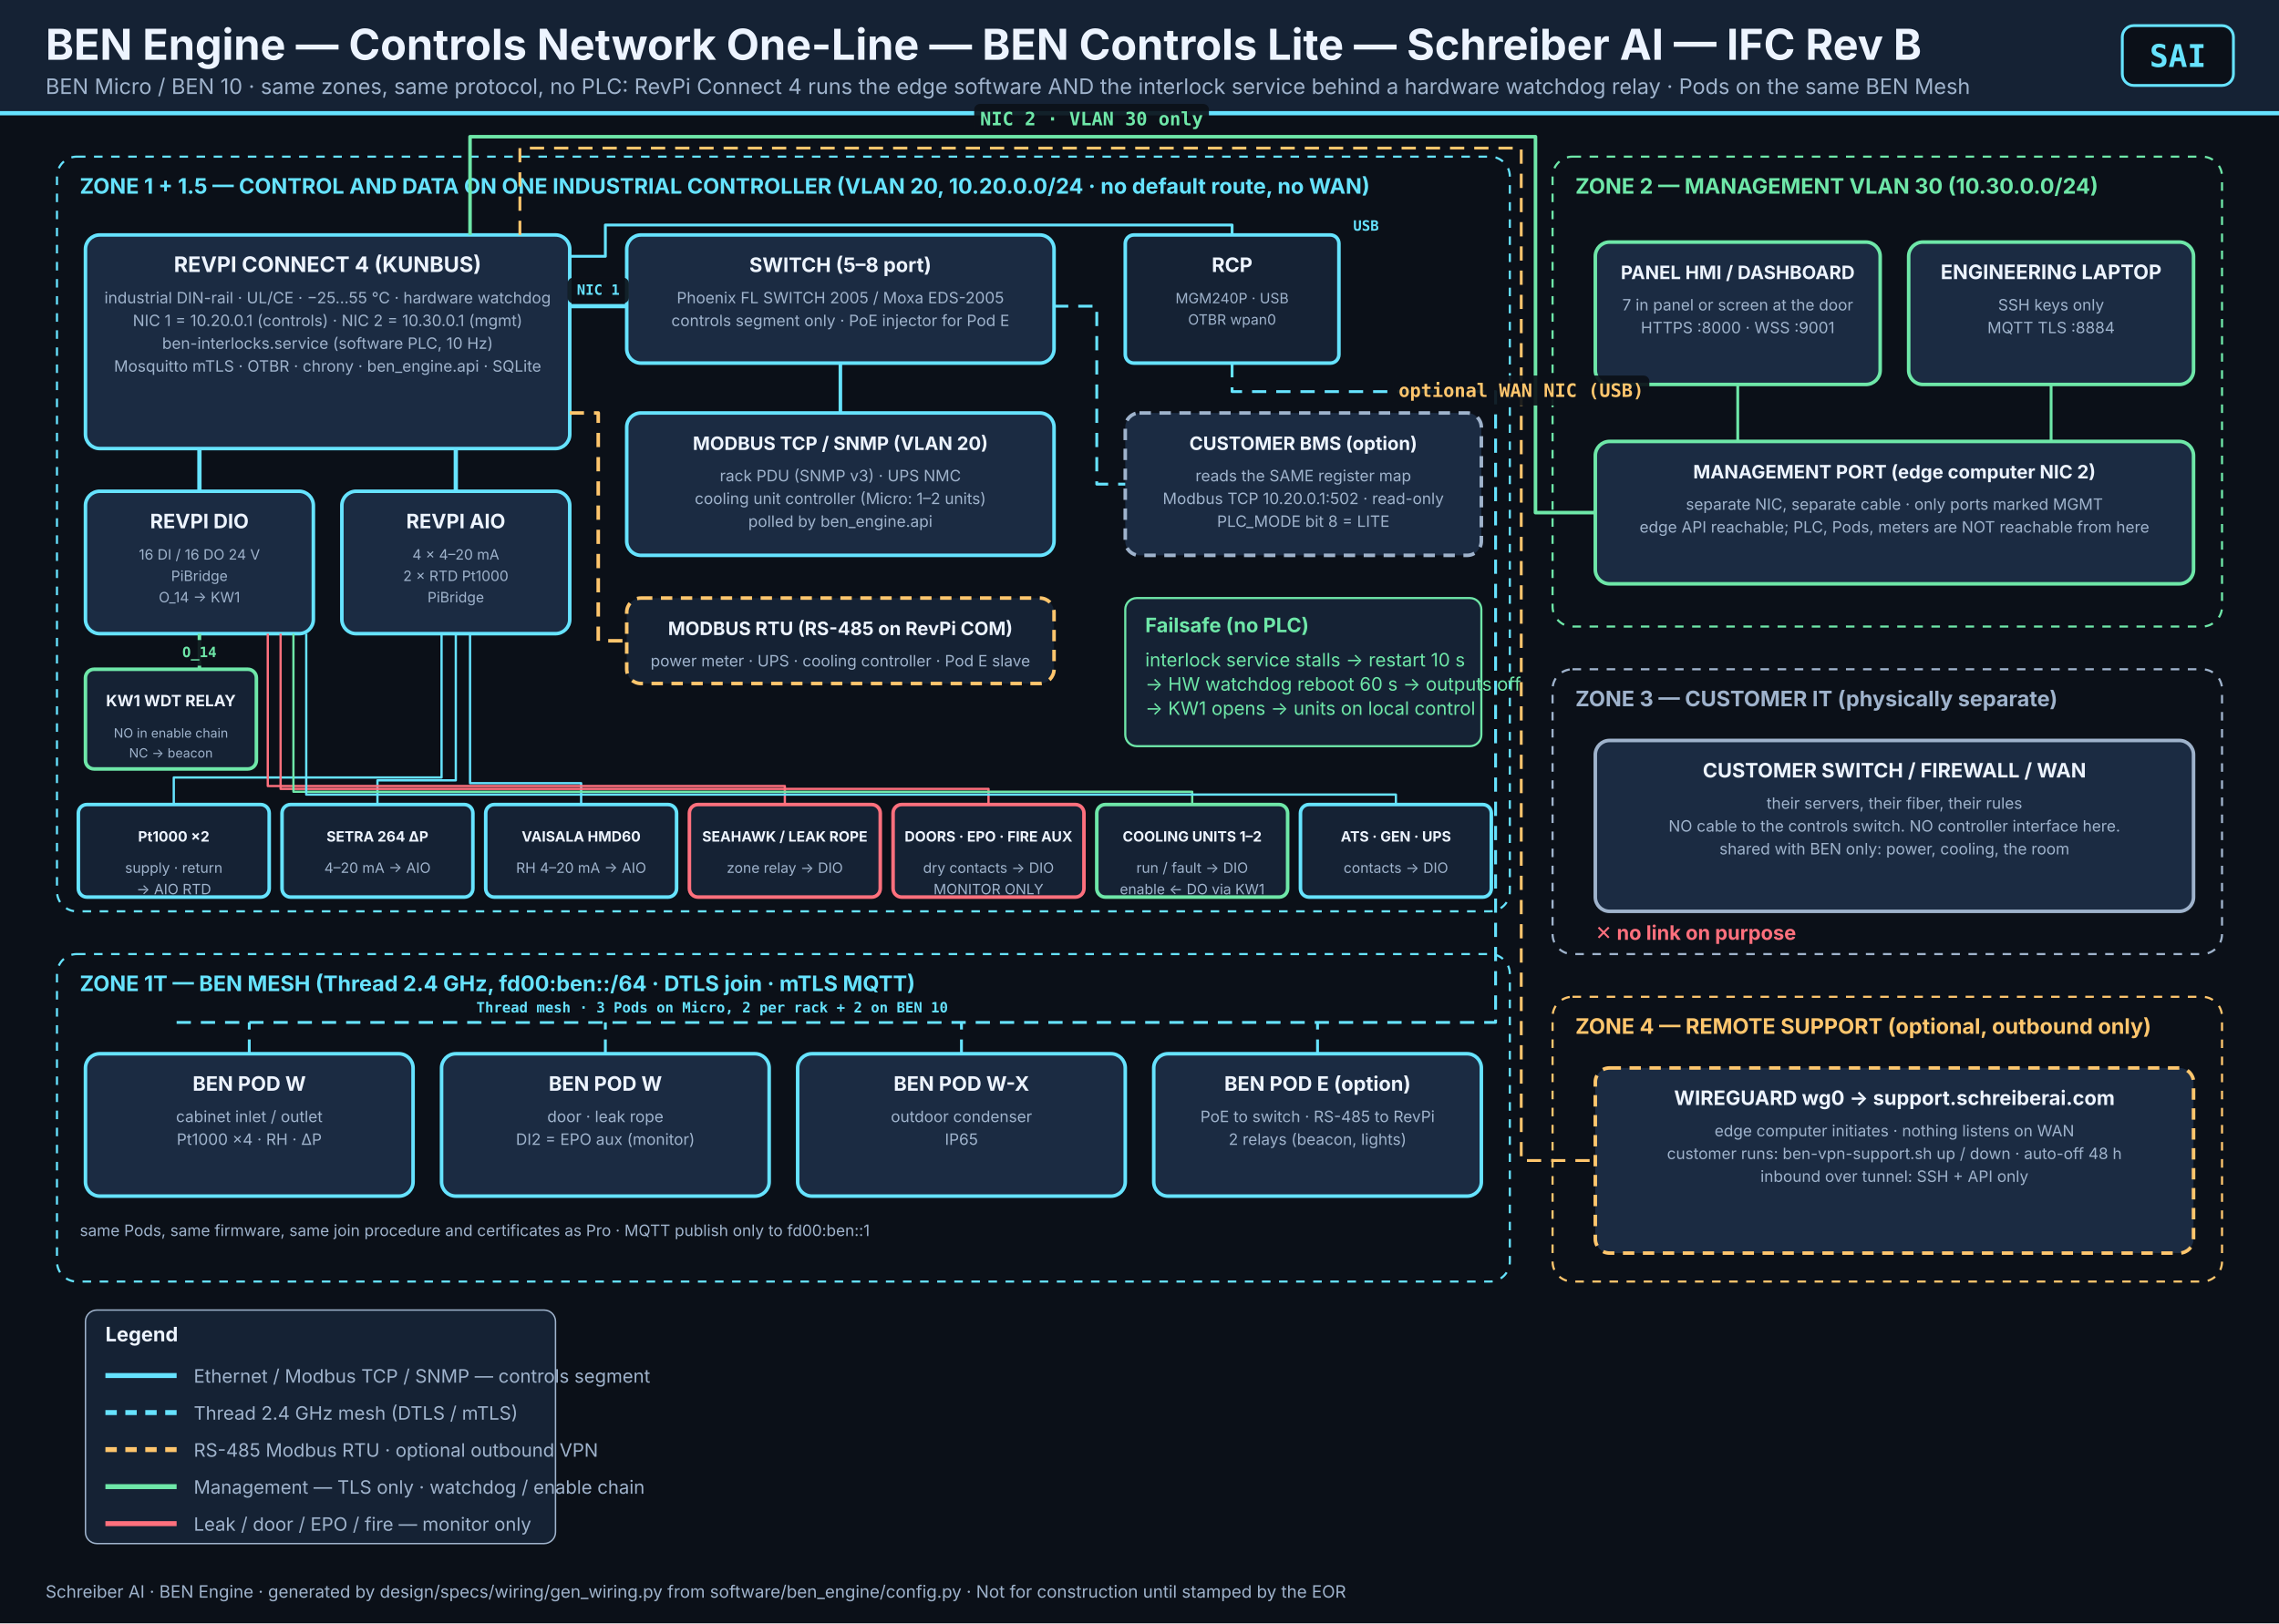
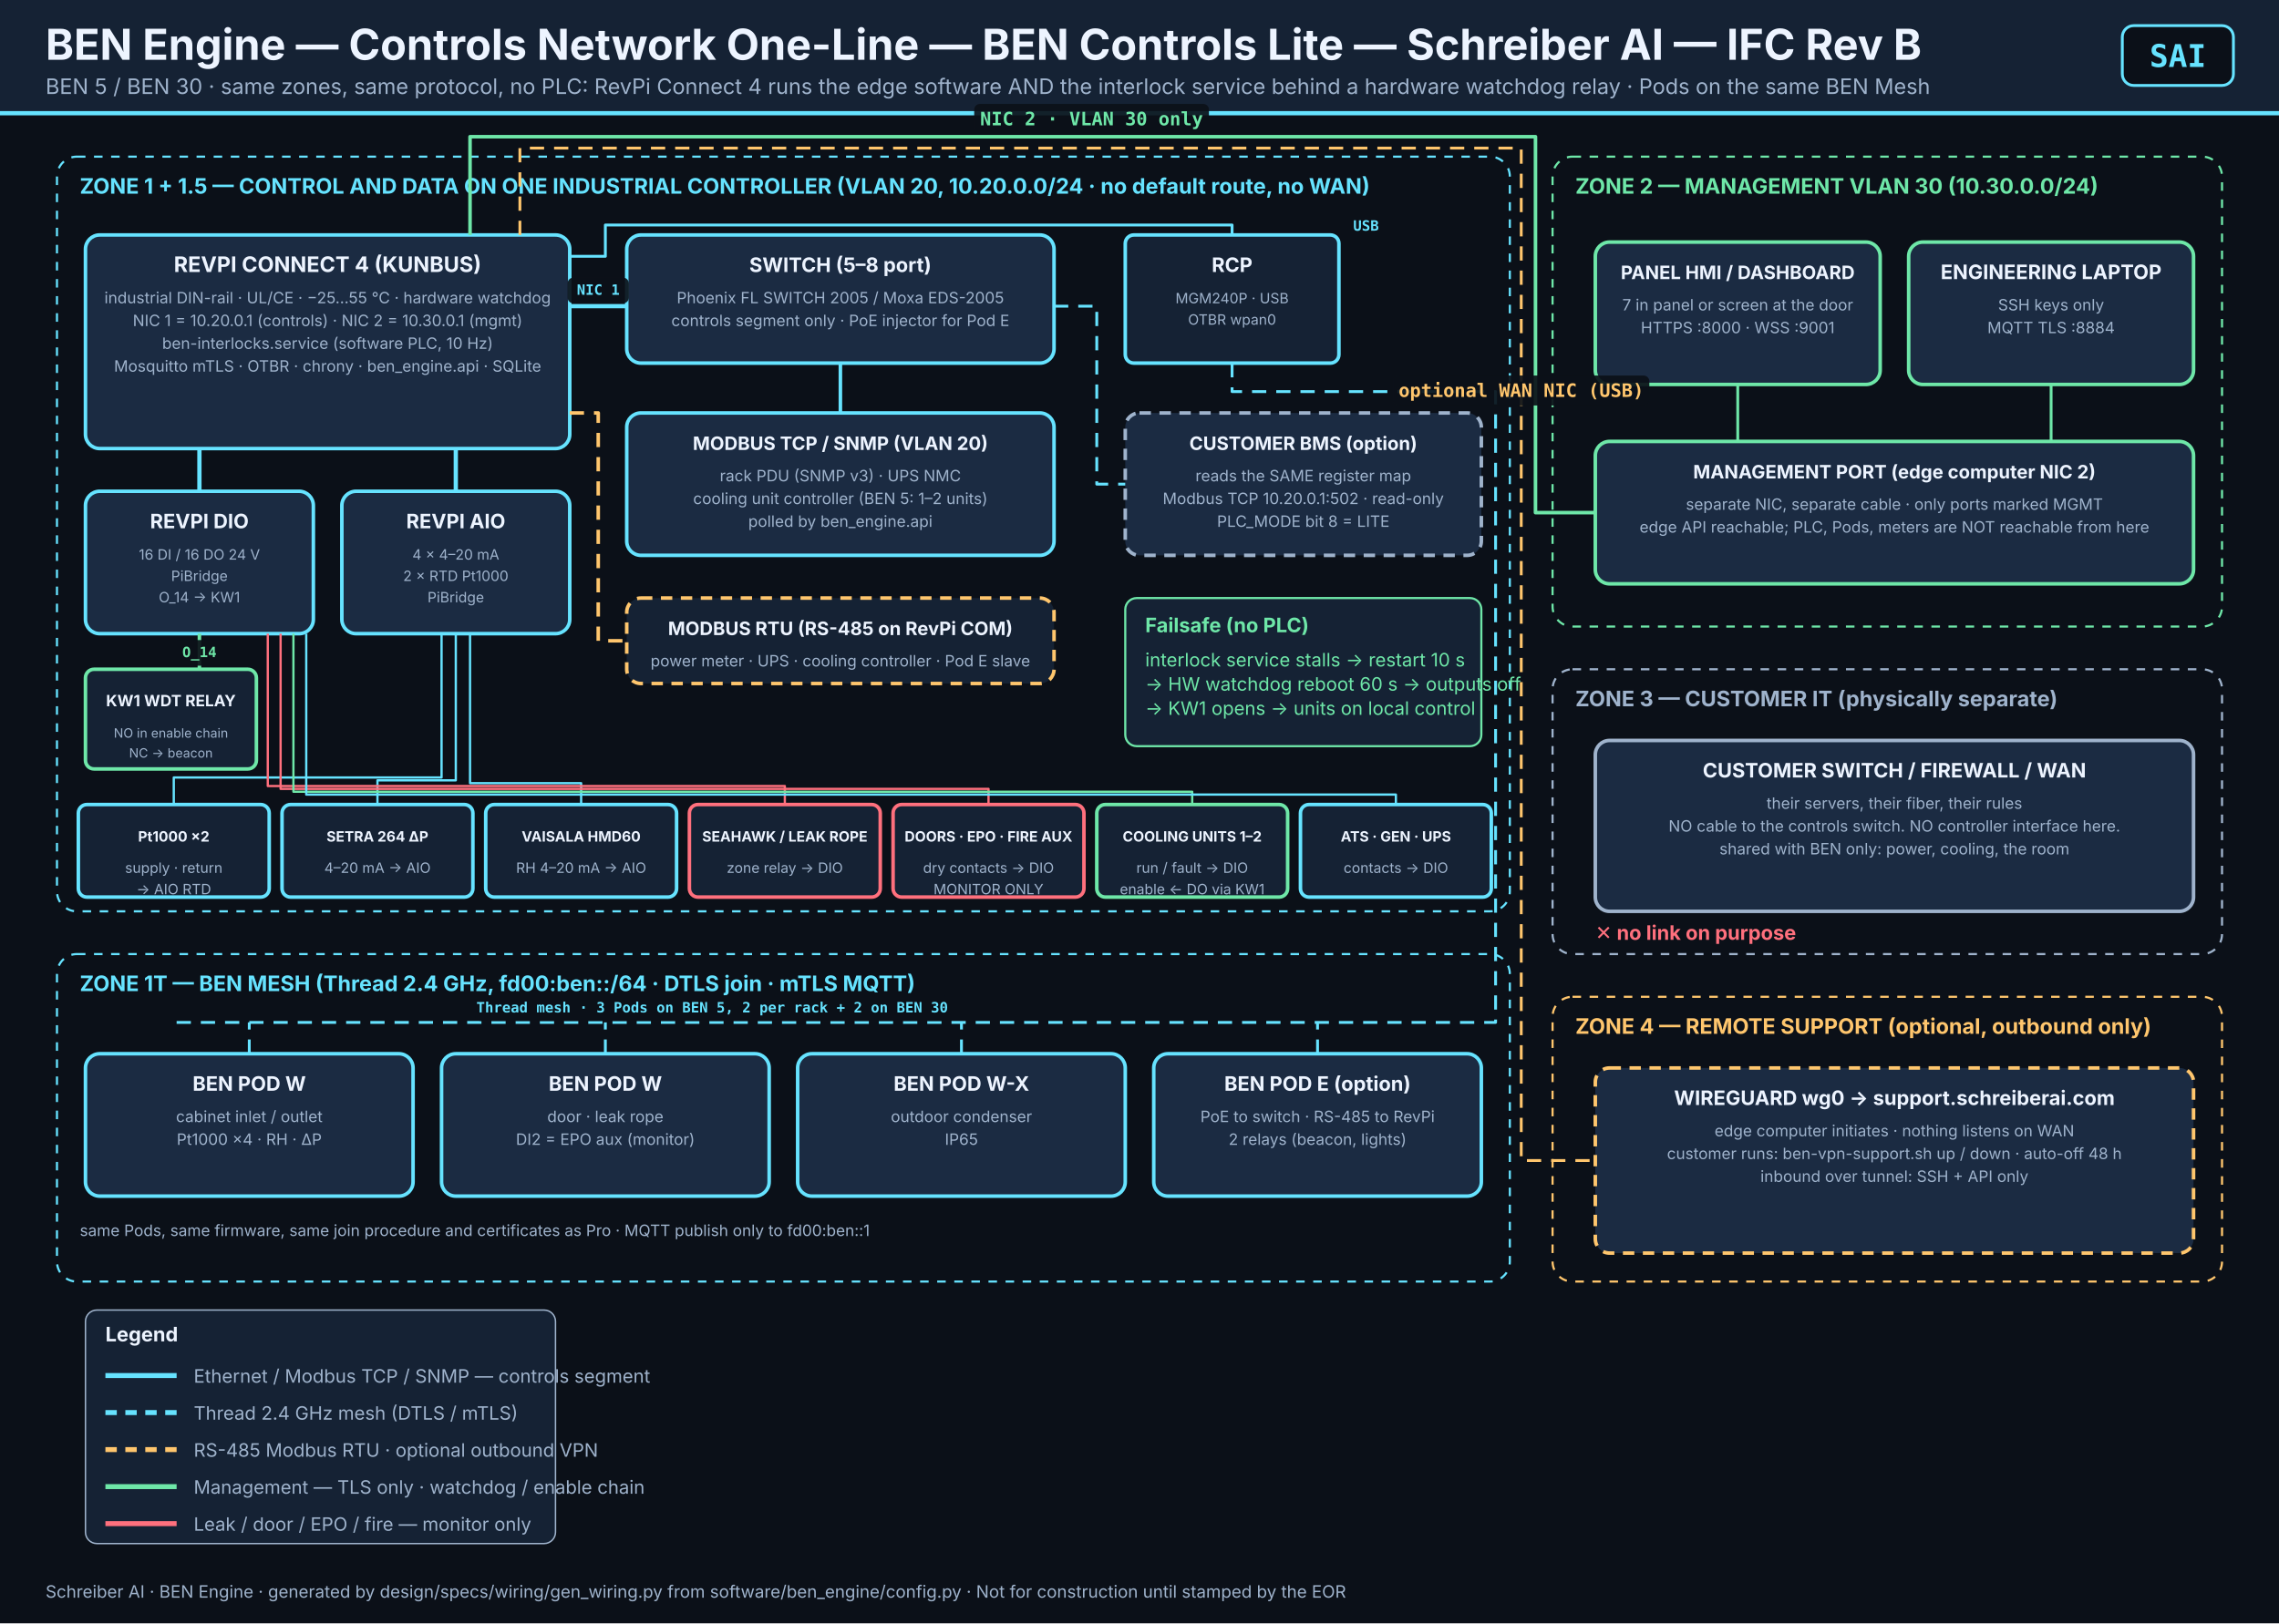
<svg xmlns="http://www.w3.org/2000/svg" viewBox="0 0 1600 1140" width="1600" height="1140" role="img" aria-label="01b_controls_network_one_line_lite.svg">
  <defs>
    <marker id="arr-66E3FF" viewBox="0 0 10 10" refX="9" refY="5" markerWidth="7" markerHeight="7" orient="auto-start-reverse">
      <path d="M0,0 L10,5 L0,10 z" fill="#66E3FF" />
    </marker>
    <marker id="arr-FFC66D" viewBox="0 0 10 10" refX="9" refY="5" markerWidth="7" markerHeight="7" orient="auto-start-reverse">
      <path d="M0,0 L10,5 L0,10 z" fill="#FFC66D" />
    </marker>
    <marker id="arr-FF707D" viewBox="0 0 10 10" refX="9" refY="5" markerWidth="7" markerHeight="7" orient="auto-start-reverse">
      <path d="M0,0 L10,5 L0,10 z" fill="#FF707D" />
    </marker>
    <marker id="arr-6EE7A8" viewBox="0 0 10 10" refX="9" refY="5" markerWidth="7" markerHeight="7" orient="auto-start-reverse">
      <path d="M0,0 L10,5 L0,10 z" fill="#6EE7A8" />
    </marker>
    <marker id="arr-9FB3CC" viewBox="0 0 10 10" refX="9" refY="5" markerWidth="7" markerHeight="7" orient="auto-start-reverse">
      <path d="M0,0 L10,5 L0,10 z" fill="#9FB3CC" />
    </marker>
  </defs>
  <rect width="1600" height="1140" fill="#0B1018" />
  <rect x="0" y="0" width="1600" height="78" fill="#152234" />
  <rect x="0" y="78" width="1600" height="3" fill="#66E3FF" />
  <text x="32" y="42" font-family="'Inter','Segoe UI',system-ui,sans-serif" font-size="30" font-weight="700" fill="#EDF4FF" text-anchor="start">BEN Engine — Controls Network One-Line — BEN Controls Lite — Schreiber AI — IFC Rev B</text>
-   <text x="32" y="66" font-family="'Inter','Segoe UI',system-ui,sans-serif" font-size="15" font-weight="400" fill="#9FB3CC" text-anchor="start">BEN Micro / BEN 10 · same zones, same protocol, no PLC: RevPi Connect 4 runs the edge software AND the interlock service behind a hardware watchdog relay · Pods on the same BEN Mesh</text>
+   <text x="32" y="66" font-family="'Inter','Segoe UI',system-ui,sans-serif" font-size="15" font-weight="400" fill="#9FB3CC" text-anchor="start">BEN 5 / BEN 30 · same zones, same protocol, no PLC: RevPi Connect 4 runs the edge software AND the interlock service behind a hardware watchdog relay · Pods on the same BEN Mesh</text>
  <rect x="1490" y="18" width="78" height="42" rx="8" fill="#0B1018" stroke="#66E3FF" stroke-width="2" />
  <text x="1529" y="47" font-family="'JetBrains Mono',Consolas,monospace" font-size="22" font-weight="800" fill="#66E3FF" text-anchor="middle">SAI</text>
  <rect x="40" y="110" width="1020" height="530" rx="14" fill="none" stroke="#66E3FF" stroke-width="1.5" stroke-dasharray="6 6" />
  <text x="56" y="136" font-family="'Inter','Segoe UI',system-ui,sans-serif" font-size="15" font-weight="700" fill="#66E3FF" text-anchor="start">ZONE 1 + 1.5 — CONTROL AND DATA ON ONE INDUSTRIAL CONTROLLER  (VLAN 20, 10.20.0.0/24 · no default route, no WAN)</text>
  <rect x="40" y="670" width="1020" height="230" rx="14" fill="none" stroke="#66E3FF" stroke-width="1.5" stroke-dasharray="6 6" />
  <text x="56" y="696" font-family="'Inter','Segoe UI',system-ui,sans-serif" font-size="15" font-weight="700" fill="#66E3FF" text-anchor="start">ZONE 1T — BEN MESH  (Thread 2.4 GHz, fd00:ben::/64 · DTLS join · mTLS MQTT)</text>
  <rect x="60" y="165" width="340" height="150" rx="10" fill="#1B2B42" stroke="#66E3FF" stroke-width="2.5" />
  <text x="230.0" y="191" font-family="'Inter','Segoe UI',system-ui,sans-serif" font-size="15" font-weight="700" fill="#EDF4FF" text-anchor="middle">REVPI CONNECT 4 (KUNBUS)</text>
  <text x="230.0" y="213" font-family="'Inter','Segoe UI',system-ui,sans-serif" font-size="11" font-weight="400" fill="#9FB3CC" text-anchor="middle">industrial DIN-rail · UL/CE · −25…55 °C · hardware watchdog</text>
  <text x="230.0" y="229" font-family="'Inter','Segoe UI',system-ui,sans-serif" font-size="11" font-weight="400" fill="#9FB3CC" text-anchor="middle">NIC 1 = 10.20.0.1 (controls) · NIC 2 = 10.30.0.1 (mgmt)</text>
  <text x="230.0" y="245" font-family="'Inter','Segoe UI',system-ui,sans-serif" font-size="11" font-weight="400" fill="#9FB3CC" text-anchor="middle">ben-interlocks.service (software PLC, 10 Hz)</text>
  <text x="230.0" y="261" font-family="'Inter','Segoe UI',system-ui,sans-serif" font-size="11" font-weight="400" fill="#9FB3CC" text-anchor="middle">Mosquitto mTLS · OTBR · chrony · ben_engine.api · SQLite</text>
  <rect x="60" y="345" width="160" height="100" rx="10" fill="#1B2B42" stroke="#66E3FF" stroke-width="2.5" />
  <text x="140.0" y="371" font-family="'Inter','Segoe UI',system-ui,sans-serif" font-size="14" font-weight="700" fill="#EDF4FF" text-anchor="middle">REVPI DIO</text>
  <text x="140.0" y="393" font-family="'Inter','Segoe UI',system-ui,sans-serif" font-size="10" font-weight="400" fill="#9FB3CC" text-anchor="middle">16 DI / 16 DO 24 V</text>
  <text x="140.0" y="408" font-family="'Inter','Segoe UI',system-ui,sans-serif" font-size="10" font-weight="400" fill="#9FB3CC" text-anchor="middle">PiBridge</text>
  <text x="140.0" y="423" font-family="'Inter','Segoe UI',system-ui,sans-serif" font-size="10" font-weight="400" fill="#9FB3CC" text-anchor="middle">O_14 → KW1</text>
  <rect x="240" y="345" width="160" height="100" rx="10" fill="#1B2B42" stroke="#66E3FF" stroke-width="2.5" />
  <text x="320.0" y="371" font-family="'Inter','Segoe UI',system-ui,sans-serif" font-size="14" font-weight="700" fill="#EDF4FF" text-anchor="middle">REVPI AIO</text>
  <text x="320.0" y="393" font-family="'Inter','Segoe UI',system-ui,sans-serif" font-size="10" font-weight="400" fill="#9FB3CC" text-anchor="middle">4 × 4–20 mA</text>
  <text x="320.0" y="408" font-family="'Inter','Segoe UI',system-ui,sans-serif" font-size="10" font-weight="400" fill="#9FB3CC" text-anchor="middle">2 × RTD Pt1000</text>
  <text x="320.0" y="423" font-family="'Inter','Segoe UI',system-ui,sans-serif" font-size="10" font-weight="400" fill="#9FB3CC" text-anchor="middle">PiBridge</text>
  <path d="M140,315 L140,345" fill="none" stroke="#66E3FF" stroke-width="3" stroke-linejoin="round" />
  <path d="M320,315 L320,345" fill="none" stroke="#66E3FF" stroke-width="3" stroke-linejoin="round" />
  <rect x="60" y="470" width="120" height="70" rx="6" fill="#152234" stroke="#6EE7A8" stroke-width="2.5" />
  <text x="120.0" y="496" font-family="'Inter','Segoe UI',system-ui,sans-serif" font-size="11" font-weight="700" fill="#EDF4FF" text-anchor="middle">KW1 WDT RELAY</text>
  <text x="120.0" y="518" font-family="'Inter','Segoe UI',system-ui,sans-serif" font-size="9" font-weight="400" fill="#9FB3CC" text-anchor="middle">NO in enable chain</text>
  <text x="120.0" y="532" font-family="'Inter','Segoe UI',system-ui,sans-serif" font-size="9" font-weight="400" fill="#9FB3CC" text-anchor="middle">NC → beacon</text>
  <path d="M140,445 L140,470" fill="none" stroke="#6EE7A8" stroke-width="2.5" stroke-linejoin="round" />
  <rect x="121.4" y="449.5" width="37.2" height="18" rx="4" fill="#0B1018" opacity="0.92" />
  <text x="140.0" y="461.5" font-family="'JetBrains Mono',Consolas,monospace" font-size="10" font-weight="600" fill="#6EE7A8" text-anchor="middle">O_14</text>
  <rect x="440" y="165" width="300" height="90" rx="10" fill="#1B2B42" stroke="#66E3FF" stroke-width="2.5" />
  <text x="590.0" y="191" font-family="'Inter','Segoe UI',system-ui,sans-serif" font-size="14" font-weight="700" fill="#EDF4FF" text-anchor="middle">SWITCH (5–8 port)</text>
  <text x="590.0" y="213" font-family="'Inter','Segoe UI',system-ui,sans-serif" font-size="11" font-weight="400" fill="#9FB3CC" text-anchor="middle">Phoenix FL SWITCH 2005 / Moxa EDS-2005</text>
  <text x="590.0" y="229" font-family="'Inter','Segoe UI',system-ui,sans-serif" font-size="11" font-weight="400" fill="#9FB3CC" text-anchor="middle">controls segment only · PoE injector for Pod E</text>
  <path d="M400,215 L440,215" fill="none" stroke="#66E3FF" stroke-width="3" stroke-linejoin="round" />
  <rect x="398.5" y="195.0" width="43.0" height="18" rx="4" fill="#0B1018" opacity="0.92" />
  <text x="420.0" y="207.0" font-family="'JetBrains Mono',Consolas,monospace" font-size="10" font-weight="600" fill="#66E3FF" text-anchor="middle">NIC 1</text>
  <rect x="790" y="165" width="150" height="90" rx="6" fill="#152234" stroke="#66E3FF" stroke-width="2.5" />
  <text x="865.0" y="191" font-family="'Inter','Segoe UI',system-ui,sans-serif" font-size="14" font-weight="700" fill="#EDF4FF" text-anchor="middle">RCP</text>
  <text x="865.0" y="213" font-family="'Inter','Segoe UI',system-ui,sans-serif" font-size="10" font-weight="400" fill="#9FB3CC" text-anchor="middle">MGM240P · USB</text>
  <text x="865.0" y="228" font-family="'Inter','Segoe UI',system-ui,sans-serif" font-size="10" font-weight="400" fill="#9FB3CC" text-anchor="middle">OTBR wpan0</text>
  <path d="M400,180 L425,180 L425,158 L865,158 L865,165" fill="none" stroke="#66E3FF" stroke-width="2" stroke-linejoin="round" />
  <text x="950" y="162" font-family="'JetBrains Mono',Consolas,monospace" font-size="10" font-weight="600" fill="#66E3FF" text-anchor="start">USB</text>
  <rect x="440" y="290" width="300" height="100" rx="10" fill="#1B2B42" stroke="#66E3FF" stroke-width="2.5" />
  <text x="590.0" y="316" font-family="'Inter','Segoe UI',system-ui,sans-serif" font-size="13" font-weight="700" fill="#EDF4FF" text-anchor="middle">MODBUS TCP / SNMP (VLAN 20)</text>
  <text x="590.0" y="338" font-family="'Inter','Segoe UI',system-ui,sans-serif" font-size="11" font-weight="400" fill="#9FB3CC" text-anchor="middle">rack PDU (SNMP v3) · UPS NMC</text>
-   <text x="590.0" y="354" font-family="'Inter','Segoe UI',system-ui,sans-serif" font-size="11" font-weight="400" fill="#9FB3CC" text-anchor="middle">cooling unit controller (Micro: 1–2 units)</text>
+   <text x="590.0" y="354" font-family="'Inter','Segoe UI',system-ui,sans-serif" font-size="11" font-weight="400" fill="#9FB3CC" text-anchor="middle">cooling unit controller (BEN 5: 1–2 units)</text>
  <text x="590.0" y="370" font-family="'Inter','Segoe UI',system-ui,sans-serif" font-size="11" font-weight="400" fill="#9FB3CC" text-anchor="middle">polled by ben_engine.api</text>
  <path d="M590,255 L590,290" fill="none" stroke="#66E3FF" stroke-width="2.5" stroke-linejoin="round" />
  <rect x="440" y="420" width="300" height="60" rx="10" fill="#152234" stroke="#FFC66D" stroke-width="2.5" stroke-dasharray="8 6" />
  <text x="590.0" y="446" font-family="'Inter','Segoe UI',system-ui,sans-serif" font-size="13" font-weight="700" fill="#EDF4FF" text-anchor="middle">MODBUS RTU (RS-485 on RevPi COM)</text>
  <text x="590.0" y="468" font-family="'Inter','Segoe UI',system-ui,sans-serif" font-size="11" font-weight="400" fill="#9FB3CC" text-anchor="middle">power meter · UPS · cooling controller · Pod E slave</text>
  <path d="M400,290 L420,290 L420,450 L440,450" fill="none" stroke="#FFC66D" stroke-width="2.5" stroke-linejoin="round" stroke-dasharray="10 7" />
  <rect x="790" y="290" width="250" height="100" rx="10" fill="#1B2B42" stroke="#9FB3CC" stroke-width="2.5" stroke-dasharray="8 6" />
  <text x="915.0" y="316" font-family="'Inter','Segoe UI',system-ui,sans-serif" font-size="13" font-weight="700" fill="#EDF4FF" text-anchor="middle">CUSTOMER BMS (option)</text>
  <text x="915.0" y="338" font-family="'Inter','Segoe UI',system-ui,sans-serif" font-size="11" font-weight="400" fill="#9FB3CC" text-anchor="middle">reads the SAME register map</text>
  <text x="915.0" y="354" font-family="'Inter','Segoe UI',system-ui,sans-serif" font-size="11" font-weight="400" fill="#9FB3CC" text-anchor="middle">Modbus TCP 10.20.0.1:502 · read-only</text>
  <text x="915.0" y="370" font-family="'Inter','Segoe UI',system-ui,sans-serif" font-size="11" font-weight="400" fill="#9FB3CC" text-anchor="middle">PLC_MODE bit 8 = LITE</text>
  <path d="M740,215 L770,215 L770,340 L790,340" fill="none" stroke="#66E3FF" stroke-width="2" stroke-linejoin="round" stroke-dasharray="10 7" />
  <rect x="55" y="565" width="134" height="65" rx="6" fill="#152234" stroke="#66E3FF" stroke-width="2.5" />
  <text x="122.0" y="591" font-family="'Inter','Segoe UI',system-ui,sans-serif" font-size="10" font-weight="700" fill="#EDF4FF" text-anchor="middle">Pt1000 ×2</text>
  <text x="122.0" y="613" font-family="'Inter','Segoe UI',system-ui,sans-serif" font-size="10" font-weight="400" fill="#9FB3CC" text-anchor="middle">supply · return</text>
  <text x="122.0" y="628" font-family="'Inter','Segoe UI',system-ui,sans-serif" font-size="10" font-weight="400" fill="#9FB3CC" text-anchor="middle">→ AIO RTD</text>
  <path d="M122,565 L122,546 L310,546 L310,445" fill="none" stroke="#66E3FF" stroke-width="1.6" stroke-linejoin="round" />
  <rect x="198" y="565" width="134" height="65" rx="6" fill="#152234" stroke="#66E3FF" stroke-width="2.5" />
  <text x="265.0" y="591" font-family="'Inter','Segoe UI',system-ui,sans-serif" font-size="10" font-weight="700" fill="#EDF4FF" text-anchor="middle">SETRA 264 ΔP</text>
  <text x="265.0" y="613" font-family="'Inter','Segoe UI',system-ui,sans-serif" font-size="10" font-weight="400" fill="#9FB3CC" text-anchor="middle">4–20 mA → AIO</text>
  <path d="M265,565 L265,548 L320,548 L320,445" fill="none" stroke="#66E3FF" stroke-width="1.6" stroke-linejoin="round" />
  <rect x="341" y="565" width="134" height="65" rx="6" fill="#152234" stroke="#66E3FF" stroke-width="2.5" />
  <text x="408.0" y="591" font-family="'Inter','Segoe UI',system-ui,sans-serif" font-size="10" font-weight="700" fill="#EDF4FF" text-anchor="middle">VAISALA HMD60</text>
  <text x="408.0" y="613" font-family="'Inter','Segoe UI',system-ui,sans-serif" font-size="10" font-weight="400" fill="#9FB3CC" text-anchor="middle">RH 4–20 mA → AIO</text>
  <path d="M408,565 L408,550 L330,550 L330,445" fill="none" stroke="#66E3FF" stroke-width="1.6" stroke-linejoin="round" />
  <rect x="484" y="565" width="134" height="65" rx="6" fill="#152234" stroke="#FF707D" stroke-width="2.5" />
  <text x="551.0" y="591" font-family="'Inter','Segoe UI',system-ui,sans-serif" font-size="10" font-weight="700" fill="#EDF4FF" text-anchor="middle">SEAHAWK / LEAK ROPE</text>
  <text x="551.0" y="613" font-family="'Inter','Segoe UI',system-ui,sans-serif" font-size="10" font-weight="400" fill="#9FB3CC" text-anchor="middle">zone relay → DIO</text>
  <path d="M551,565 L551,552 L188,552 L188,445" fill="none" stroke="#FF707D" stroke-width="1.6" stroke-linejoin="round" />
  <rect x="627" y="565" width="134" height="65" rx="6" fill="#152234" stroke="#FF707D" stroke-width="2.5" />
  <text x="694.0" y="591" font-family="'Inter','Segoe UI',system-ui,sans-serif" font-size="10" font-weight="700" fill="#EDF4FF" text-anchor="middle">DOORS · EPO · FIRE AUX</text>
  <text x="694.0" y="613" font-family="'Inter','Segoe UI',system-ui,sans-serif" font-size="10" font-weight="400" fill="#9FB3CC" text-anchor="middle">dry contacts → DIO</text>
  <text x="694.0" y="628" font-family="'Inter','Segoe UI',system-ui,sans-serif" font-size="10" font-weight="400" fill="#9FB3CC" text-anchor="middle">MONITOR ONLY</text>
  <path d="M694,565 L694,554 L197,554 L197,445" fill="none" stroke="#FF707D" stroke-width="1.6" stroke-linejoin="round" />
  <rect x="770" y="565" width="134" height="65" rx="6" fill="#152234" stroke="#6EE7A8" stroke-width="2.5" />
  <text x="837.0" y="591" font-family="'Inter','Segoe UI',system-ui,sans-serif" font-size="10" font-weight="700" fill="#EDF4FF" text-anchor="middle">COOLING UNITS 1–2</text>
  <text x="837.0" y="613" font-family="'Inter','Segoe UI',system-ui,sans-serif" font-size="10" font-weight="400" fill="#9FB3CC" text-anchor="middle">run / fault → DIO</text>
  <text x="837.0" y="628" font-family="'Inter','Segoe UI',system-ui,sans-serif" font-size="10" font-weight="400" fill="#9FB3CC" text-anchor="middle">enable ← DO via KW1</text>
  <path d="M837,565 L837,556 L206,556 L206,445" fill="none" stroke="#6EE7A8" stroke-width="1.6" stroke-linejoin="round" />
  <rect x="913" y="565" width="134" height="65" rx="6" fill="#152234" stroke="#66E3FF" stroke-width="2.5" />
  <text x="980.0" y="591" font-family="'Inter','Segoe UI',system-ui,sans-serif" font-size="10" font-weight="700" fill="#EDF4FF" text-anchor="middle">ATS · GEN · UPS</text>
  <text x="980.0" y="613" font-family="'Inter','Segoe UI',system-ui,sans-serif" font-size="10" font-weight="400" fill="#9FB3CC" text-anchor="middle">contacts → DIO</text>
  <path d="M980,565 L980,558 L215,558 L215,445" fill="none" stroke="#66E3FF" stroke-width="1.6" stroke-linejoin="round" />
  <rect x="790" y="420" width="250" height="104" rx="8" fill="#152234" stroke="#6EE7A8" stroke-width="1.5" />
  <text x="804" y="444" font-family="'Inter','Segoe UI',system-ui,sans-serif" font-size="14" font-weight="700" fill="#6EE7A8" text-anchor="start">Failsafe (no PLC)</text>
  <text x="804" y="468" font-family="'Inter','Segoe UI',system-ui,sans-serif" font-size="13" font-weight="400" fill="#6EE7A8" text-anchor="start">interlock service stalls → restart 10 s</text>
  <text x="804" y="485" font-family="'Inter','Segoe UI',system-ui,sans-serif" font-size="13" font-weight="400" fill="#6EE7A8" text-anchor="start">→ HW watchdog reboot 60 s → outputs off</text>
  <text x="804" y="502" font-family="'Inter','Segoe UI',system-ui,sans-serif" font-size="13" font-weight="400" fill="#6EE7A8" text-anchor="start">→ KW1 opens → units on local control</text>
  <path d="M865,255 L865,275 L1050,275 L1050,718 L120,718" fill="none" stroke="#66E3FF" stroke-width="2" stroke-linejoin="round" stroke-dasharray="10 7" />
  <rect x="333.5" y="699" width="333.0" height="18" rx="4" fill="#0B1018" opacity="0.92" />
-   <text x="500" y="711" font-family="'JetBrains Mono',Consolas,monospace" font-size="10" font-weight="600" fill="#66E3FF" text-anchor="middle">Thread mesh · 3 Pods on Micro, 2 per rack + 2 on BEN 10</text>
+   <text x="500" y="711" font-family="'JetBrains Mono',Consolas,monospace" font-size="10" font-weight="600" fill="#66E3FF" text-anchor="middle">Thread mesh · 3 Pods on BEN 5, 2 per rack + 2 on BEN 30</text>
  <rect x="60" y="740" width="230" height="100" rx="10" fill="#1B2B42" stroke="#66E3FF" stroke-width="2.5" />
  <text x="175.0" y="766" font-family="'Inter','Segoe UI',system-ui,sans-serif" font-size="14" font-weight="700" fill="#EDF4FF" text-anchor="middle">BEN POD W</text>
  <text x="175.0" y="788" font-family="'Inter','Segoe UI',system-ui,sans-serif" font-size="11" font-weight="400" fill="#9FB3CC" text-anchor="middle">cabinet inlet / outlet</text>
  <text x="175.0" y="804" font-family="'Inter','Segoe UI',system-ui,sans-serif" font-size="11" font-weight="400" fill="#9FB3CC" text-anchor="middle">Pt1000 ×4 · RH · ΔP</text>
  <path d="M175,740 L175,718" fill="none" stroke="#66E3FF" stroke-width="2" stroke-linejoin="round" stroke-dasharray="10 7" />
  <rect x="310" y="740" width="230" height="100" rx="10" fill="#1B2B42" stroke="#66E3FF" stroke-width="2.5" />
  <text x="425.0" y="766" font-family="'Inter','Segoe UI',system-ui,sans-serif" font-size="14" font-weight="700" fill="#EDF4FF" text-anchor="middle">BEN POD W</text>
  <text x="425.0" y="788" font-family="'Inter','Segoe UI',system-ui,sans-serif" font-size="11" font-weight="400" fill="#9FB3CC" text-anchor="middle">door · leak rope</text>
  <text x="425.0" y="804" font-family="'Inter','Segoe UI',system-ui,sans-serif" font-size="11" font-weight="400" fill="#9FB3CC" text-anchor="middle">DI2 = EPO aux (monitor)</text>
  <path d="M425,740 L425,718" fill="none" stroke="#66E3FF" stroke-width="2" stroke-linejoin="round" stroke-dasharray="10 7" />
  <rect x="560" y="740" width="230" height="100" rx="10" fill="#1B2B42" stroke="#66E3FF" stroke-width="2.5" />
  <text x="675.0" y="766" font-family="'Inter','Segoe UI',system-ui,sans-serif" font-size="14" font-weight="700" fill="#EDF4FF" text-anchor="middle">BEN POD W-X</text>
  <text x="675.0" y="788" font-family="'Inter','Segoe UI',system-ui,sans-serif" font-size="11" font-weight="400" fill="#9FB3CC" text-anchor="middle">outdoor condenser</text>
  <text x="675.0" y="804" font-family="'Inter','Segoe UI',system-ui,sans-serif" font-size="11" font-weight="400" fill="#9FB3CC" text-anchor="middle">IP65</text>
  <path d="M675,740 L675,718" fill="none" stroke="#66E3FF" stroke-width="2" stroke-linejoin="round" stroke-dasharray="10 7" />
  <rect x="810" y="740" width="230" height="100" rx="10" fill="#1B2B42" stroke="#66E3FF" stroke-width="2.5" />
  <text x="925.0" y="766" font-family="'Inter','Segoe UI',system-ui,sans-serif" font-size="14" font-weight="700" fill="#EDF4FF" text-anchor="middle">BEN POD E (option)</text>
  <text x="925.0" y="788" font-family="'Inter','Segoe UI',system-ui,sans-serif" font-size="11" font-weight="400" fill="#9FB3CC" text-anchor="middle">PoE to switch · RS-485 to RevPi</text>
  <text x="925.0" y="804" font-family="'Inter','Segoe UI',system-ui,sans-serif" font-size="11" font-weight="400" fill="#9FB3CC" text-anchor="middle">2 relays (beacon, lights)</text>
  <path d="M925,740 L925,718" fill="none" stroke="#66E3FF" stroke-width="2" stroke-linejoin="round" stroke-dasharray="10 7" />
  <text x="56" y="868" font-family="'Inter','Segoe UI',system-ui,sans-serif" font-size="11" font-weight="400" fill="#9FB3CC" text-anchor="start">same Pods, same firmware, same join procedure and certificates as Pro · MQTT publish only to fd00:ben::1</text>
  <rect x="1090" y="110" width="470" height="330" rx="14" fill="none" stroke="#6EE7A8" stroke-width="1.5" stroke-dasharray="6 6" />
  <text x="1106" y="136" font-family="'Inter','Segoe UI',system-ui,sans-serif" font-size="15" font-weight="700" fill="#6EE7A8" text-anchor="start">ZONE 2 — MANAGEMENT VLAN 30  (10.30.0.0/24)</text>
  <rect x="1090" y="470" width="470" height="200" rx="14" fill="none" stroke="#9FB3CC" stroke-width="1.5" stroke-dasharray="6 6" />
  <text x="1106" y="496" font-family="'Inter','Segoe UI',system-ui,sans-serif" font-size="15" font-weight="700" fill="#9FB3CC" text-anchor="start">ZONE 3 — CUSTOMER IT  (physically separate)</text>
  <rect x="1090" y="700" width="470" height="200" rx="14" fill="none" stroke="#FFC66D" stroke-width="1.5" stroke-dasharray="6 6" />
  <text x="1106" y="726" font-family="'Inter','Segoe UI',system-ui,sans-serif" font-size="15" font-weight="700" fill="#FFC66D" text-anchor="start">ZONE 4 — REMOTE SUPPORT (optional, outbound only)</text>
  <rect x="1120" y="170" width="200" height="100" rx="10" fill="#1B2B42" stroke="#6EE7A8" stroke-width="2.5" />
  <text x="1220.0" y="196" font-family="'Inter','Segoe UI',system-ui,sans-serif" font-size="13" font-weight="700" fill="#EDF4FF" text-anchor="middle">PANEL HMI / DASHBOARD</text>
  <text x="1220.0" y="218" font-family="'Inter','Segoe UI',system-ui,sans-serif" font-size="11" font-weight="400" fill="#9FB3CC" text-anchor="middle">7 in panel or screen at the door</text>
  <text x="1220.0" y="234" font-family="'Inter','Segoe UI',system-ui,sans-serif" font-size="11" font-weight="400" fill="#9FB3CC" text-anchor="middle">HTTPS :8000 · WSS :9001</text>
  <rect x="1340" y="170" width="200" height="100" rx="10" fill="#1B2B42" stroke="#6EE7A8" stroke-width="2.5" />
  <text x="1440.0" y="196" font-family="'Inter','Segoe UI',system-ui,sans-serif" font-size="14" font-weight="700" fill="#EDF4FF" text-anchor="middle">ENGINEERING LAPTOP</text>
  <text x="1440.0" y="218" font-family="'Inter','Segoe UI',system-ui,sans-serif" font-size="11" font-weight="400" fill="#9FB3CC" text-anchor="middle">SSH keys only</text>
  <text x="1440.0" y="234" font-family="'Inter','Segoe UI',system-ui,sans-serif" font-size="11" font-weight="400" fill="#9FB3CC" text-anchor="middle">MQTT TLS :8884</text>
  <rect x="1120" y="310" width="420" height="100" rx="10" fill="#1B2B42" stroke="#6EE7A8" stroke-width="2.5" />
  <text x="1330.0" y="336" font-family="'Inter','Segoe UI',system-ui,sans-serif" font-size="13" font-weight="700" fill="#EDF4FF" text-anchor="middle">MANAGEMENT PORT (edge computer NIC 2)</text>
  <text x="1330.0" y="358" font-family="'Inter','Segoe UI',system-ui,sans-serif" font-size="11" font-weight="400" fill="#9FB3CC" text-anchor="middle">separate NIC, separate cable · only ports marked MGMT</text>
  <text x="1330.0" y="374" font-family="'Inter','Segoe UI',system-ui,sans-serif" font-size="11" font-weight="400" fill="#9FB3CC" text-anchor="middle">edge API reachable; PLC, Pods, meters are NOT reachable from here</text>
  <path d="M330,165 L330,96 L1078,96 L1078,360 L1120,360" fill="none" stroke="#6EE7A8" stroke-width="2.5" stroke-linejoin="round" />
  <rect x="683.95" y="73.0" width="164.8" height="21" rx="4" fill="#0B1018" opacity="0.92" />
  <text x="766.35" y="88.0" font-family="'JetBrains Mono',Consolas,monospace" font-size="13" font-weight="600" fill="#6EE7A8" text-anchor="middle">NIC 2 · VLAN 30 only</text>
  <path d="M1220,310 L1220,270" fill="none" stroke="#6EE7A8" stroke-width="2" stroke-linejoin="round" />
  <path d="M1440,310 L1440,270" fill="none" stroke="#6EE7A8" stroke-width="2" stroke-linejoin="round" />
  <rect x="1120" y="520" width="420" height="120" rx="10" fill="#1B2B42" stroke="#9FB3CC" stroke-width="2.5" />
  <text x="1330.0" y="546" font-family="'Inter','Segoe UI',system-ui,sans-serif" font-size="14" font-weight="700" fill="#EDF4FF" text-anchor="middle">CUSTOMER SWITCH / FIREWALL / WAN</text>
  <text x="1330.0" y="568" font-family="'Inter','Segoe UI',system-ui,sans-serif" font-size="11" font-weight="400" fill="#9FB3CC" text-anchor="middle">their servers, their fiber, their rules</text>
  <text x="1330.0" y="584" font-family="'Inter','Segoe UI',system-ui,sans-serif" font-size="11" font-weight="400" fill="#9FB3CC" text-anchor="middle">NO cable to the controls switch. NO controller interface here.</text>
  <text x="1330.0" y="600" font-family="'Inter','Segoe UI',system-ui,sans-serif" font-size="11" font-weight="400" fill="#9FB3CC" text-anchor="middle">shared with BEN only: power, cooling, the room</text>
  <text x="1120" y="660" font-family="'Inter','Segoe UI',system-ui,sans-serif" font-size="14" font-weight="700" fill="#FF707D" text-anchor="start">✕  no link on purpose</text>
  <rect x="1120" y="750" width="420" height="130" rx="10" fill="#1B2B42" stroke="#FFC66D" stroke-width="2.5" stroke-dasharray="8 6" />
  <text x="1330.0" y="776" font-family="'Inter','Segoe UI',system-ui,sans-serif" font-size="14" font-weight="700" fill="#EDF4FF" text-anchor="middle">WIREGUARD wg0 → support.schreiberai.com</text>
  <text x="1330.0" y="798" font-family="'Inter','Segoe UI',system-ui,sans-serif" font-size="11" font-weight="400" fill="#9FB3CC" text-anchor="middle">edge computer initiates · nothing listens on WAN</text>
  <text x="1330.0" y="814" font-family="'Inter','Segoe UI',system-ui,sans-serif" font-size="11" font-weight="400" fill="#9FB3CC" text-anchor="middle">customer runs: ben-vpn-support.sh up / down · auto-off 48 h</text>
  <text x="1330.0" y="830" font-family="'Inter','Segoe UI',system-ui,sans-serif" font-size="11" font-weight="400" fill="#9FB3CC" text-anchor="middle">inbound over tunnel: SSH + API only</text>
  <path d="M365,165 L365,104 L1068,104 L1068,815 L1120,815" fill="none" stroke="#FFC66D" stroke-width="2" stroke-linejoin="round" stroke-dasharray="10 7" />
  <rect x="978.06" y="263.74" width="179.88" height="21" rx="4" fill="#0B1018" opacity="0.92" />
  <text x="1068.0" y="278.74" font-family="'JetBrains Mono',Consolas,monospace" font-size="13" font-weight="600" fill="#FFC66D" text-anchor="middle">optional WAN NIC (USB)</text>
  <rect x="60" y="920" width="330" height="164" rx="8" fill="#152234" stroke="#9FB3CC" stroke-width="1" />
  <text x="74" y="942" font-family="'Inter','Segoe UI',system-ui,sans-serif" font-size="14" font-weight="700" fill="#EDF4FF" text-anchor="start">Legend</text>
  <line x1="74" y1="966" x2="124" y2="966" stroke="#66E3FF" stroke-width="3.5" />
  <text x="136" y="971" font-family="'Inter','Segoe UI',system-ui,sans-serif" font-size="13" font-weight="400" fill="#9FB3CC" text-anchor="start">Ethernet / Modbus TCP / SNMP — controls segment</text>
  <line x1="74" y1="992" x2="124" y2="992" stroke="#66E3FF" stroke-width="3.5" stroke-dasharray="8 6" />
  <text x="136" y="997" font-family="'Inter','Segoe UI',system-ui,sans-serif" font-size="13" font-weight="400" fill="#9FB3CC" text-anchor="start">Thread 2.4 GHz mesh (DTLS / mTLS)</text>
  <line x1="74" y1="1018" x2="124" y2="1018" stroke="#FFC66D" stroke-width="3.5" stroke-dasharray="8 6" />
  <text x="136" y="1023" font-family="'Inter','Segoe UI',system-ui,sans-serif" font-size="13" font-weight="400" fill="#9FB3CC" text-anchor="start">RS-485 Modbus RTU · optional outbound VPN</text>
  <line x1="74" y1="1044" x2="124" y2="1044" stroke="#6EE7A8" stroke-width="3.5" />
  <text x="136" y="1049" font-family="'Inter','Segoe UI',system-ui,sans-serif" font-size="13" font-weight="400" fill="#9FB3CC" text-anchor="start">Management — TLS only · watchdog / enable chain</text>
  <line x1="74" y1="1070" x2="124" y2="1070" stroke="#FF707D" stroke-width="3.5" />
  <text x="136" y="1075" font-family="'Inter','Segoe UI',system-ui,sans-serif" font-size="13" font-weight="400" fill="#9FB3CC" text-anchor="start">Leak / door / EPO / fire — monitor only</text>
  <text x="32" y="1122" font-family="'Inter','Segoe UI',system-ui,sans-serif" font-size="12" fill="#9FB3CC">Schreiber AI · BEN Engine · generated by design/specs/wiring/gen_wiring.py from software/ben_engine/config.py · Not for construction until stamped by the EOR</text>
</svg>
